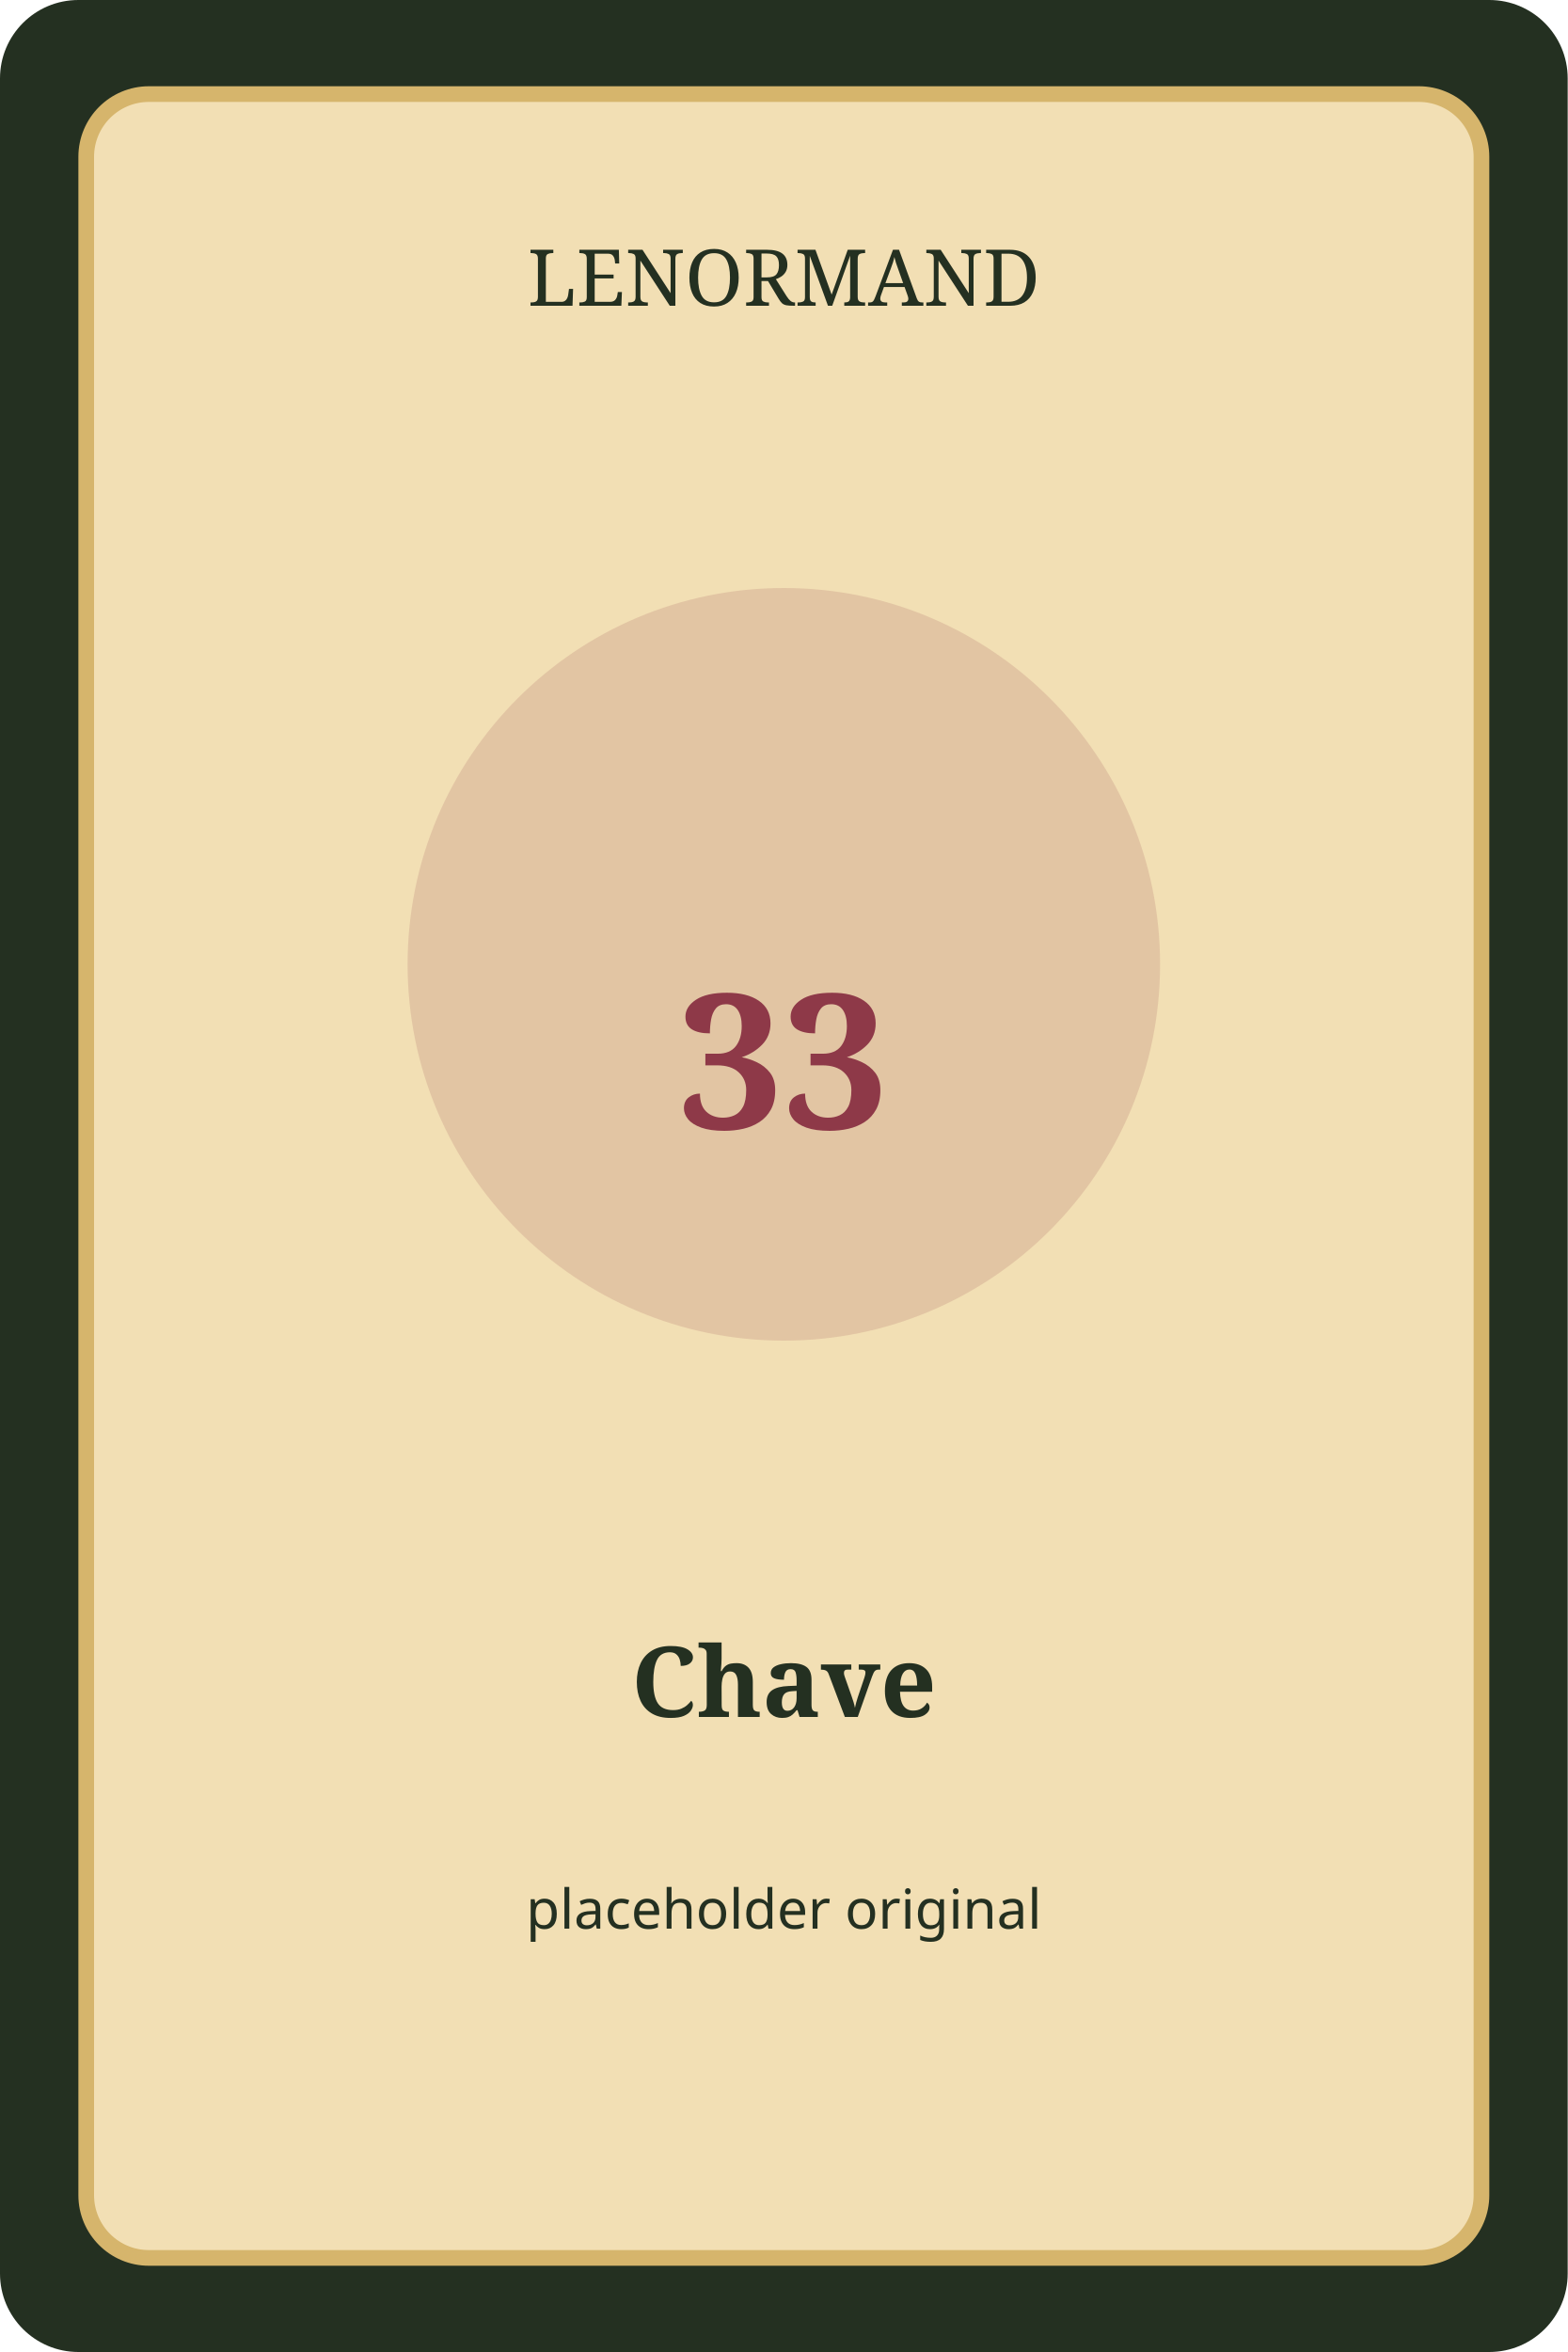
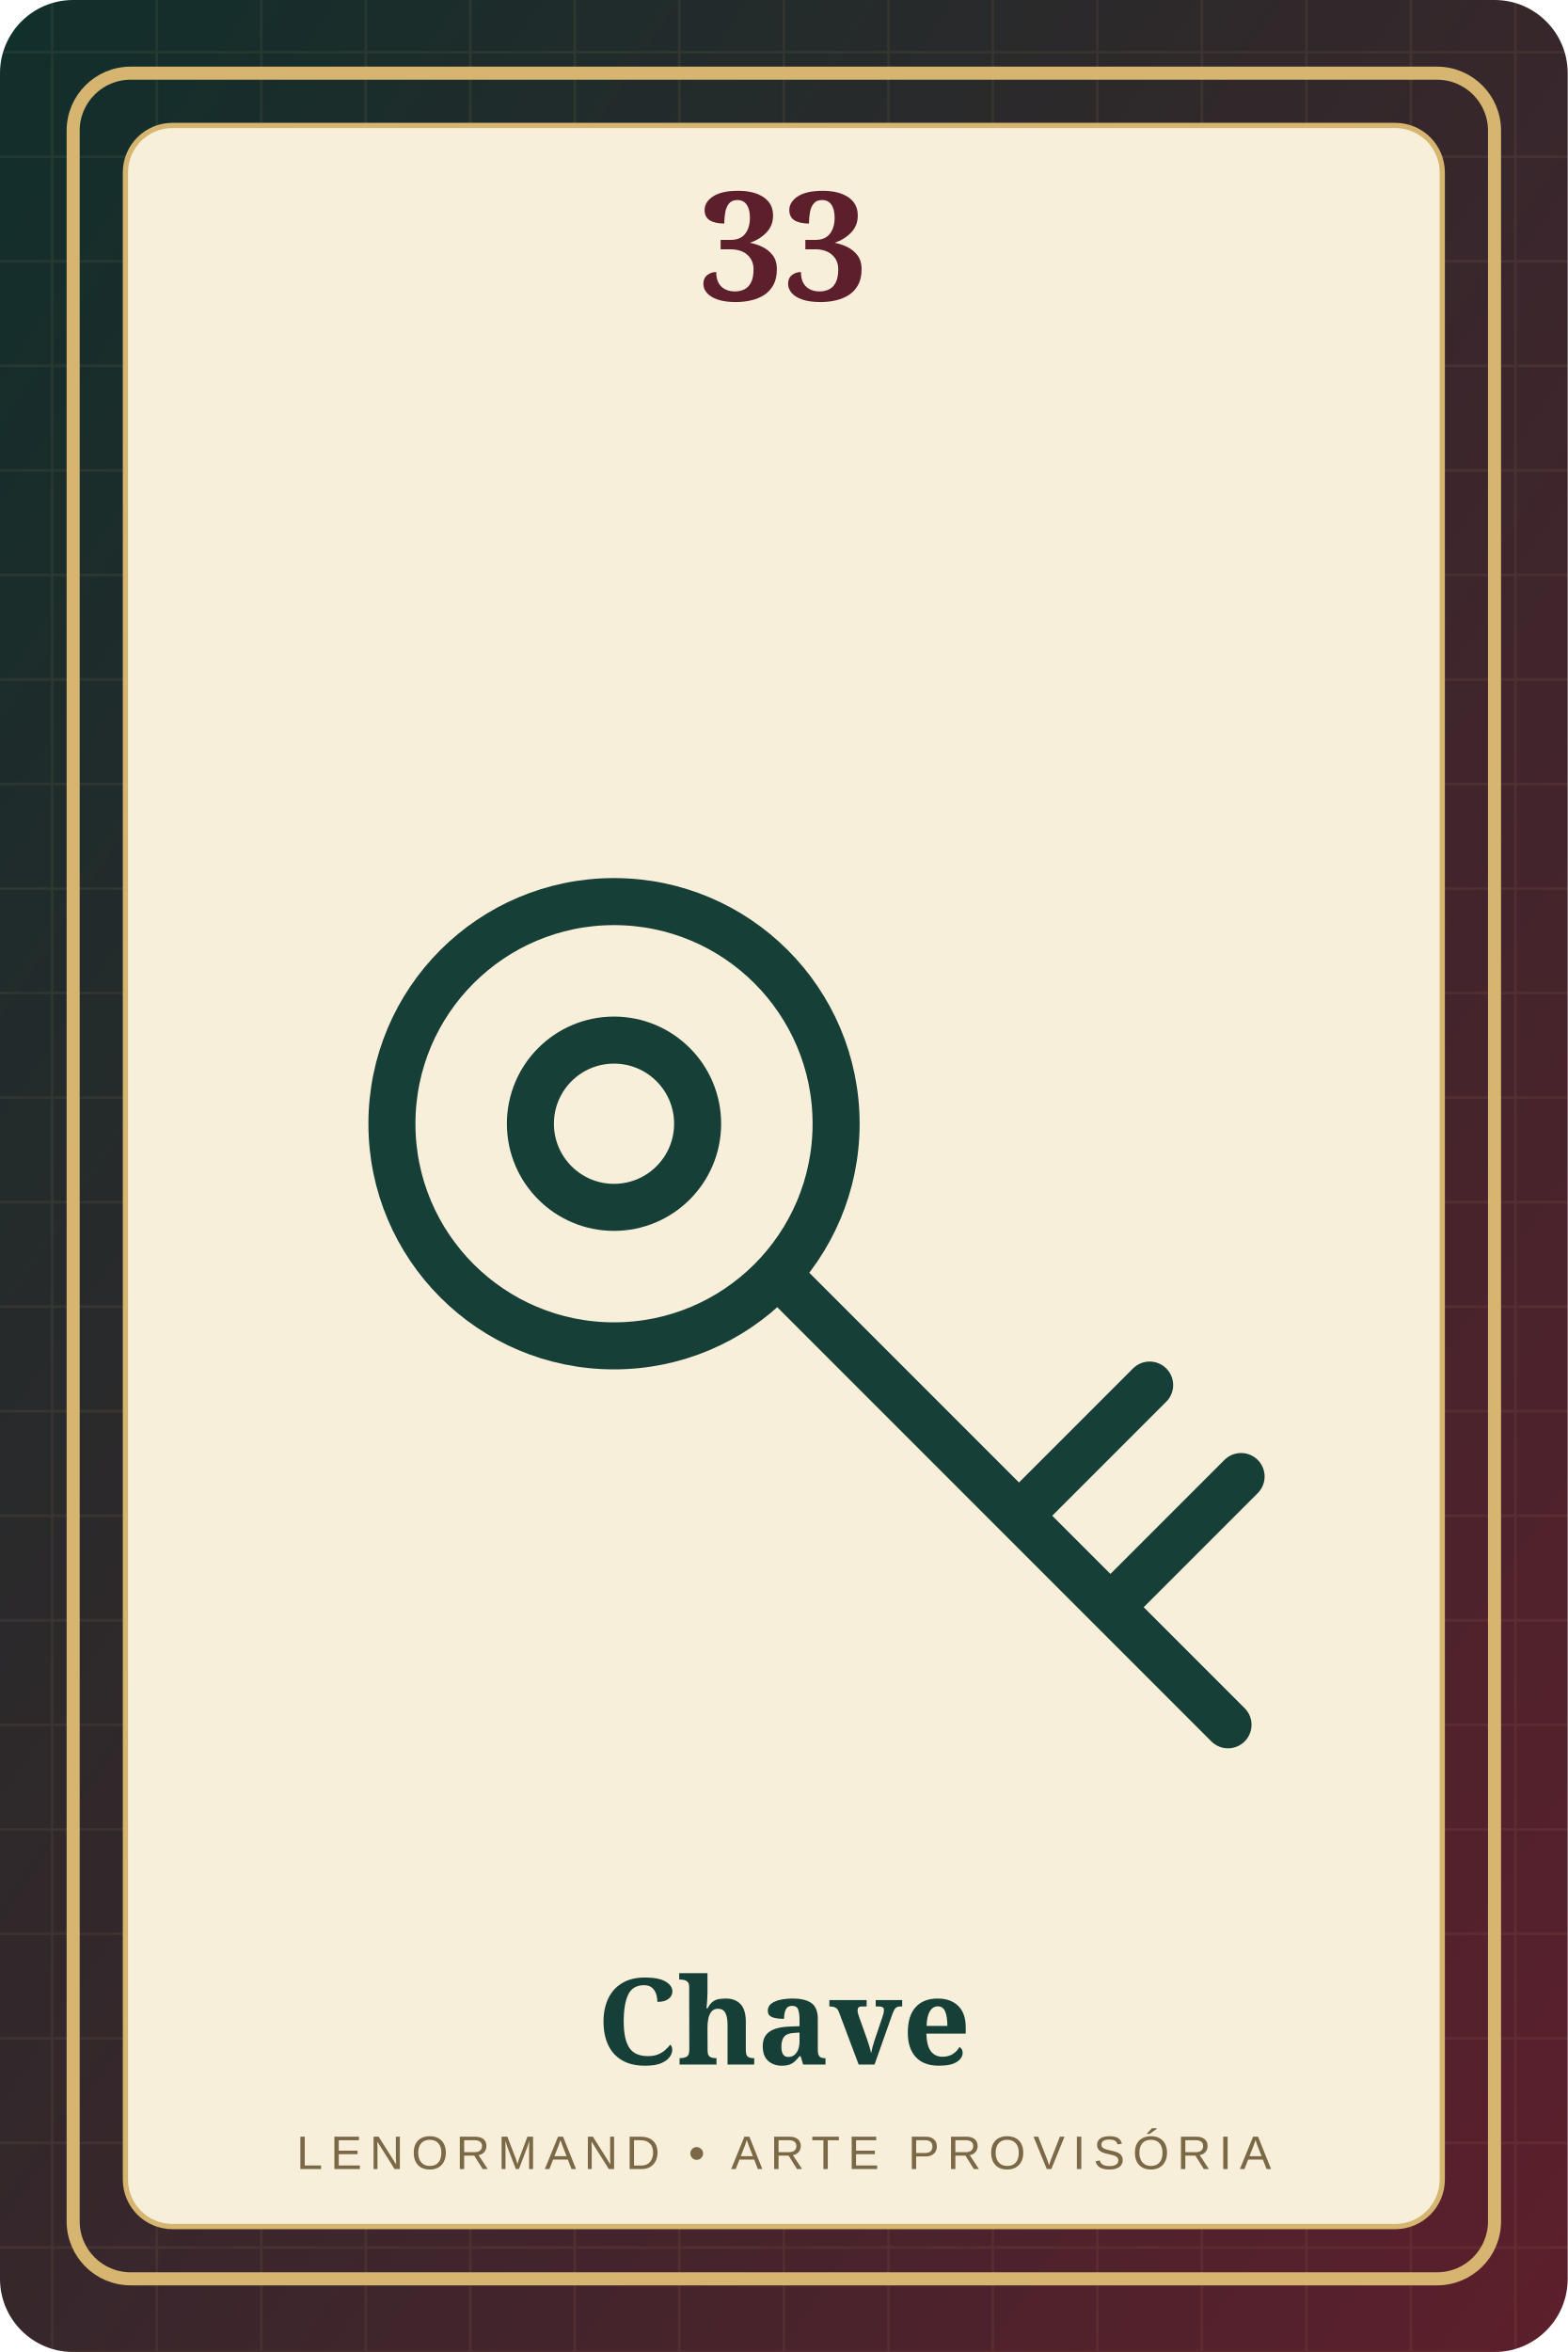
<svg xmlns="http://www.w3.org/2000/svg" width="600" height="900" viewBox="0 0 600 900" role="img" aria-labelledby="title desc">
-   <rect width="600" height="900" rx="30" fill="#243021" />
-   <rect x="33.0" y="36.0" width="534.0" height="828.0" rx="24" fill="#f2dfb4" stroke="#d6b56c" stroke-width="6" />
-   <circle cx="300.0" cy="369.0" r="144.0" fill="#8e3948" opacity=".16" />
-   <text x="300.0" y="117.0" text-anchor="middle" font-family="serif" font-size="30" fill="#243021">LENORMAND</text>
-   <text x="300.0" y="432.0" text-anchor="middle" font-family="serif" font-size="72" font-weight="700" fill="#8e3948">33</text>
-   <text x="300.0" y="657.0" text-anchor="middle" font-family="serif" font-size="37.5" font-weight="700" fill="#243021">Chave</text>
-   <text x="300.0" y="738.0" text-anchor="middle" font-family="sans-serif" font-size="21.0" fill="#243021">placeholder original</text>
+   <defs>
+     <linearGradient id="bg" x1="0" y1="0" x2="1" y2="1">
+       <stop stop-color="#102f2b" />
+       <stop offset="1" stop-color="#5d1f2c" />
+     </linearGradient>
+     <pattern id="p" width="40" height="40" patternUnits="userSpaceOnUse">
+       <path d="M0 20h40M20 0v40" stroke="#d5b56f" stroke-opacity=".08" />
+     </pattern>
+   </defs>
+   <rect width="600" height="900" rx="28" fill="url(#bg)" />
+   <rect width="600" height="900" rx="28" fill="url(#p)" />
+   <rect x="28" y="28" width="544" height="844" rx="22" fill="none" stroke="#d5b56f" stroke-width="5" />
+   <rect x="48" y="48" width="504" height="804" rx="18" fill="#f7efd9" stroke="#d5b56f" stroke-width="2" />
+   <text x="300" y="115" text-anchor="middle" font-family="Georgia,serif" font-size="58" font-weight="700" fill="#5d1f2c">33</text>
+   <g fill="none" stroke="#163f37" stroke-width="18" stroke-linecap="round" stroke-linejoin="round">
+     <circle cx="235" cy="430" r="85" />
+     <circle cx="235" cy="430" r="32" />
+     <path d="M300 490l170 170M390 580l50-50M425 615l50-50" />
+   </g>
+   <text x="300" y="790" text-anchor="middle" font-family="Georgia,serif" font-size="46" font-weight="700" fill="#163f37">Chave</text>
+   <text x="300" y="830" text-anchor="middle" font-family="Arial,sans-serif" font-size="18" letter-spacing="3" fill="#7b6847">LENORMAND • ARTE PROVISÓRIA</text>
</svg>
